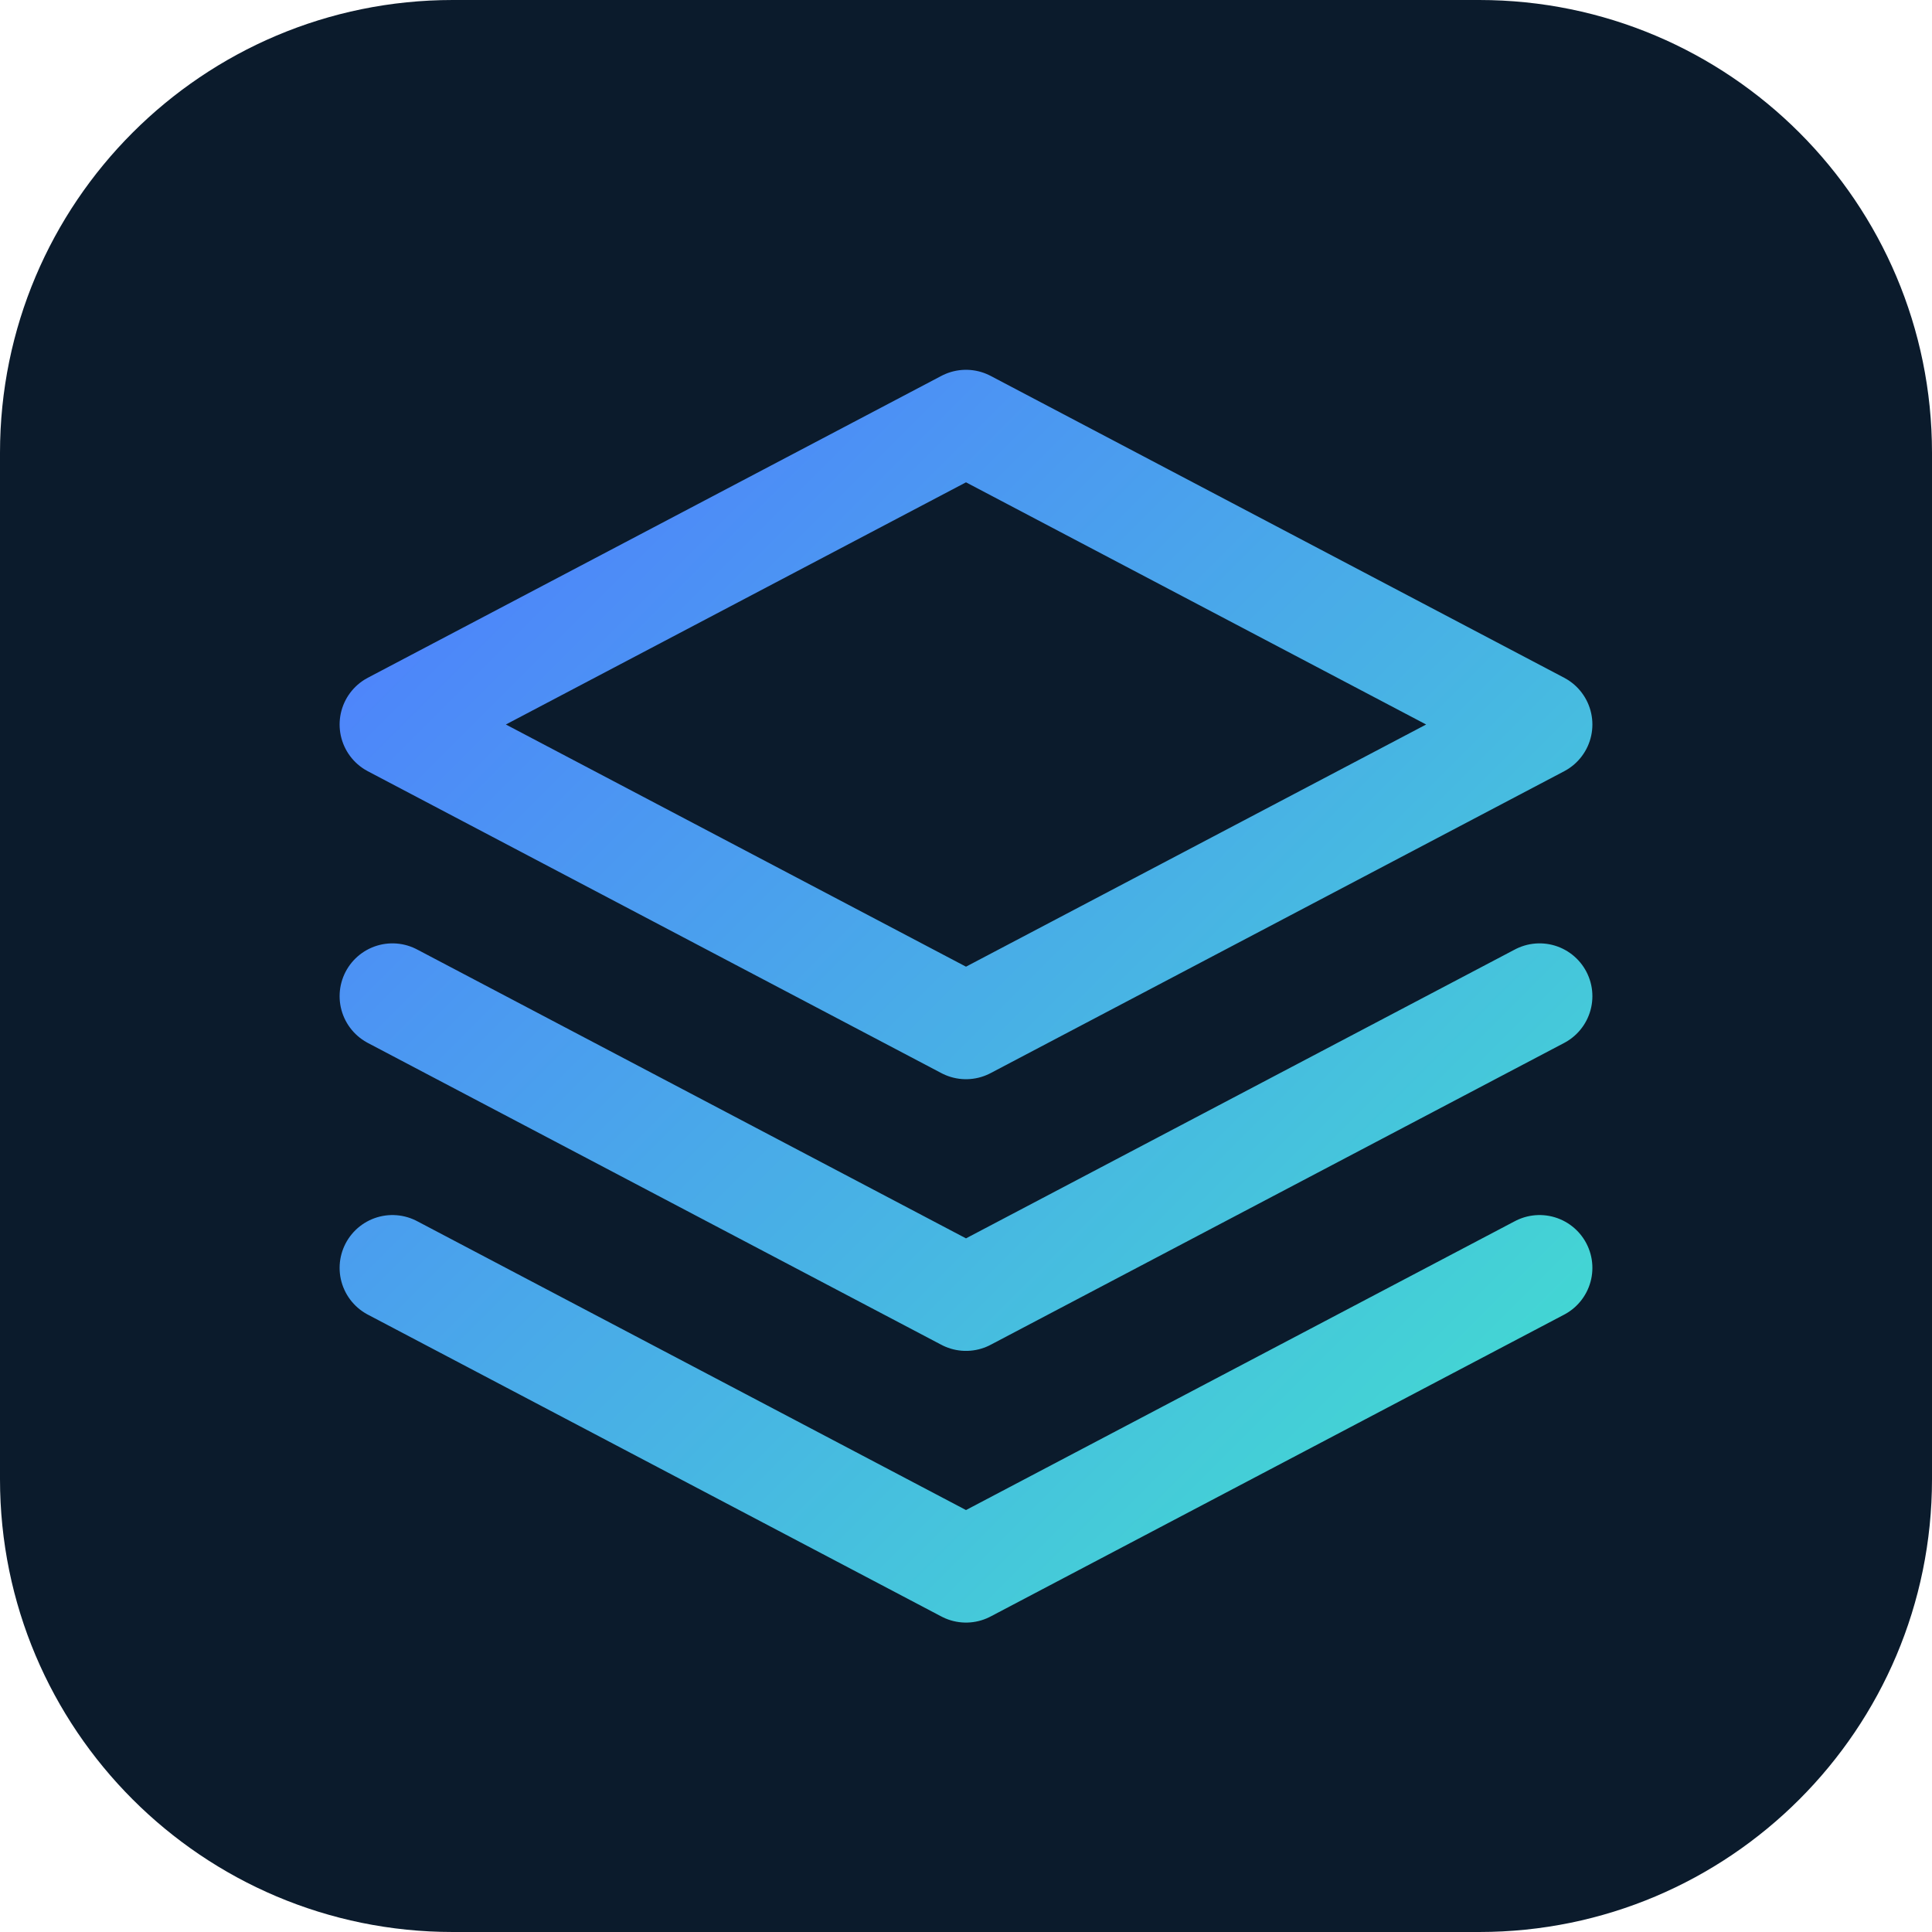
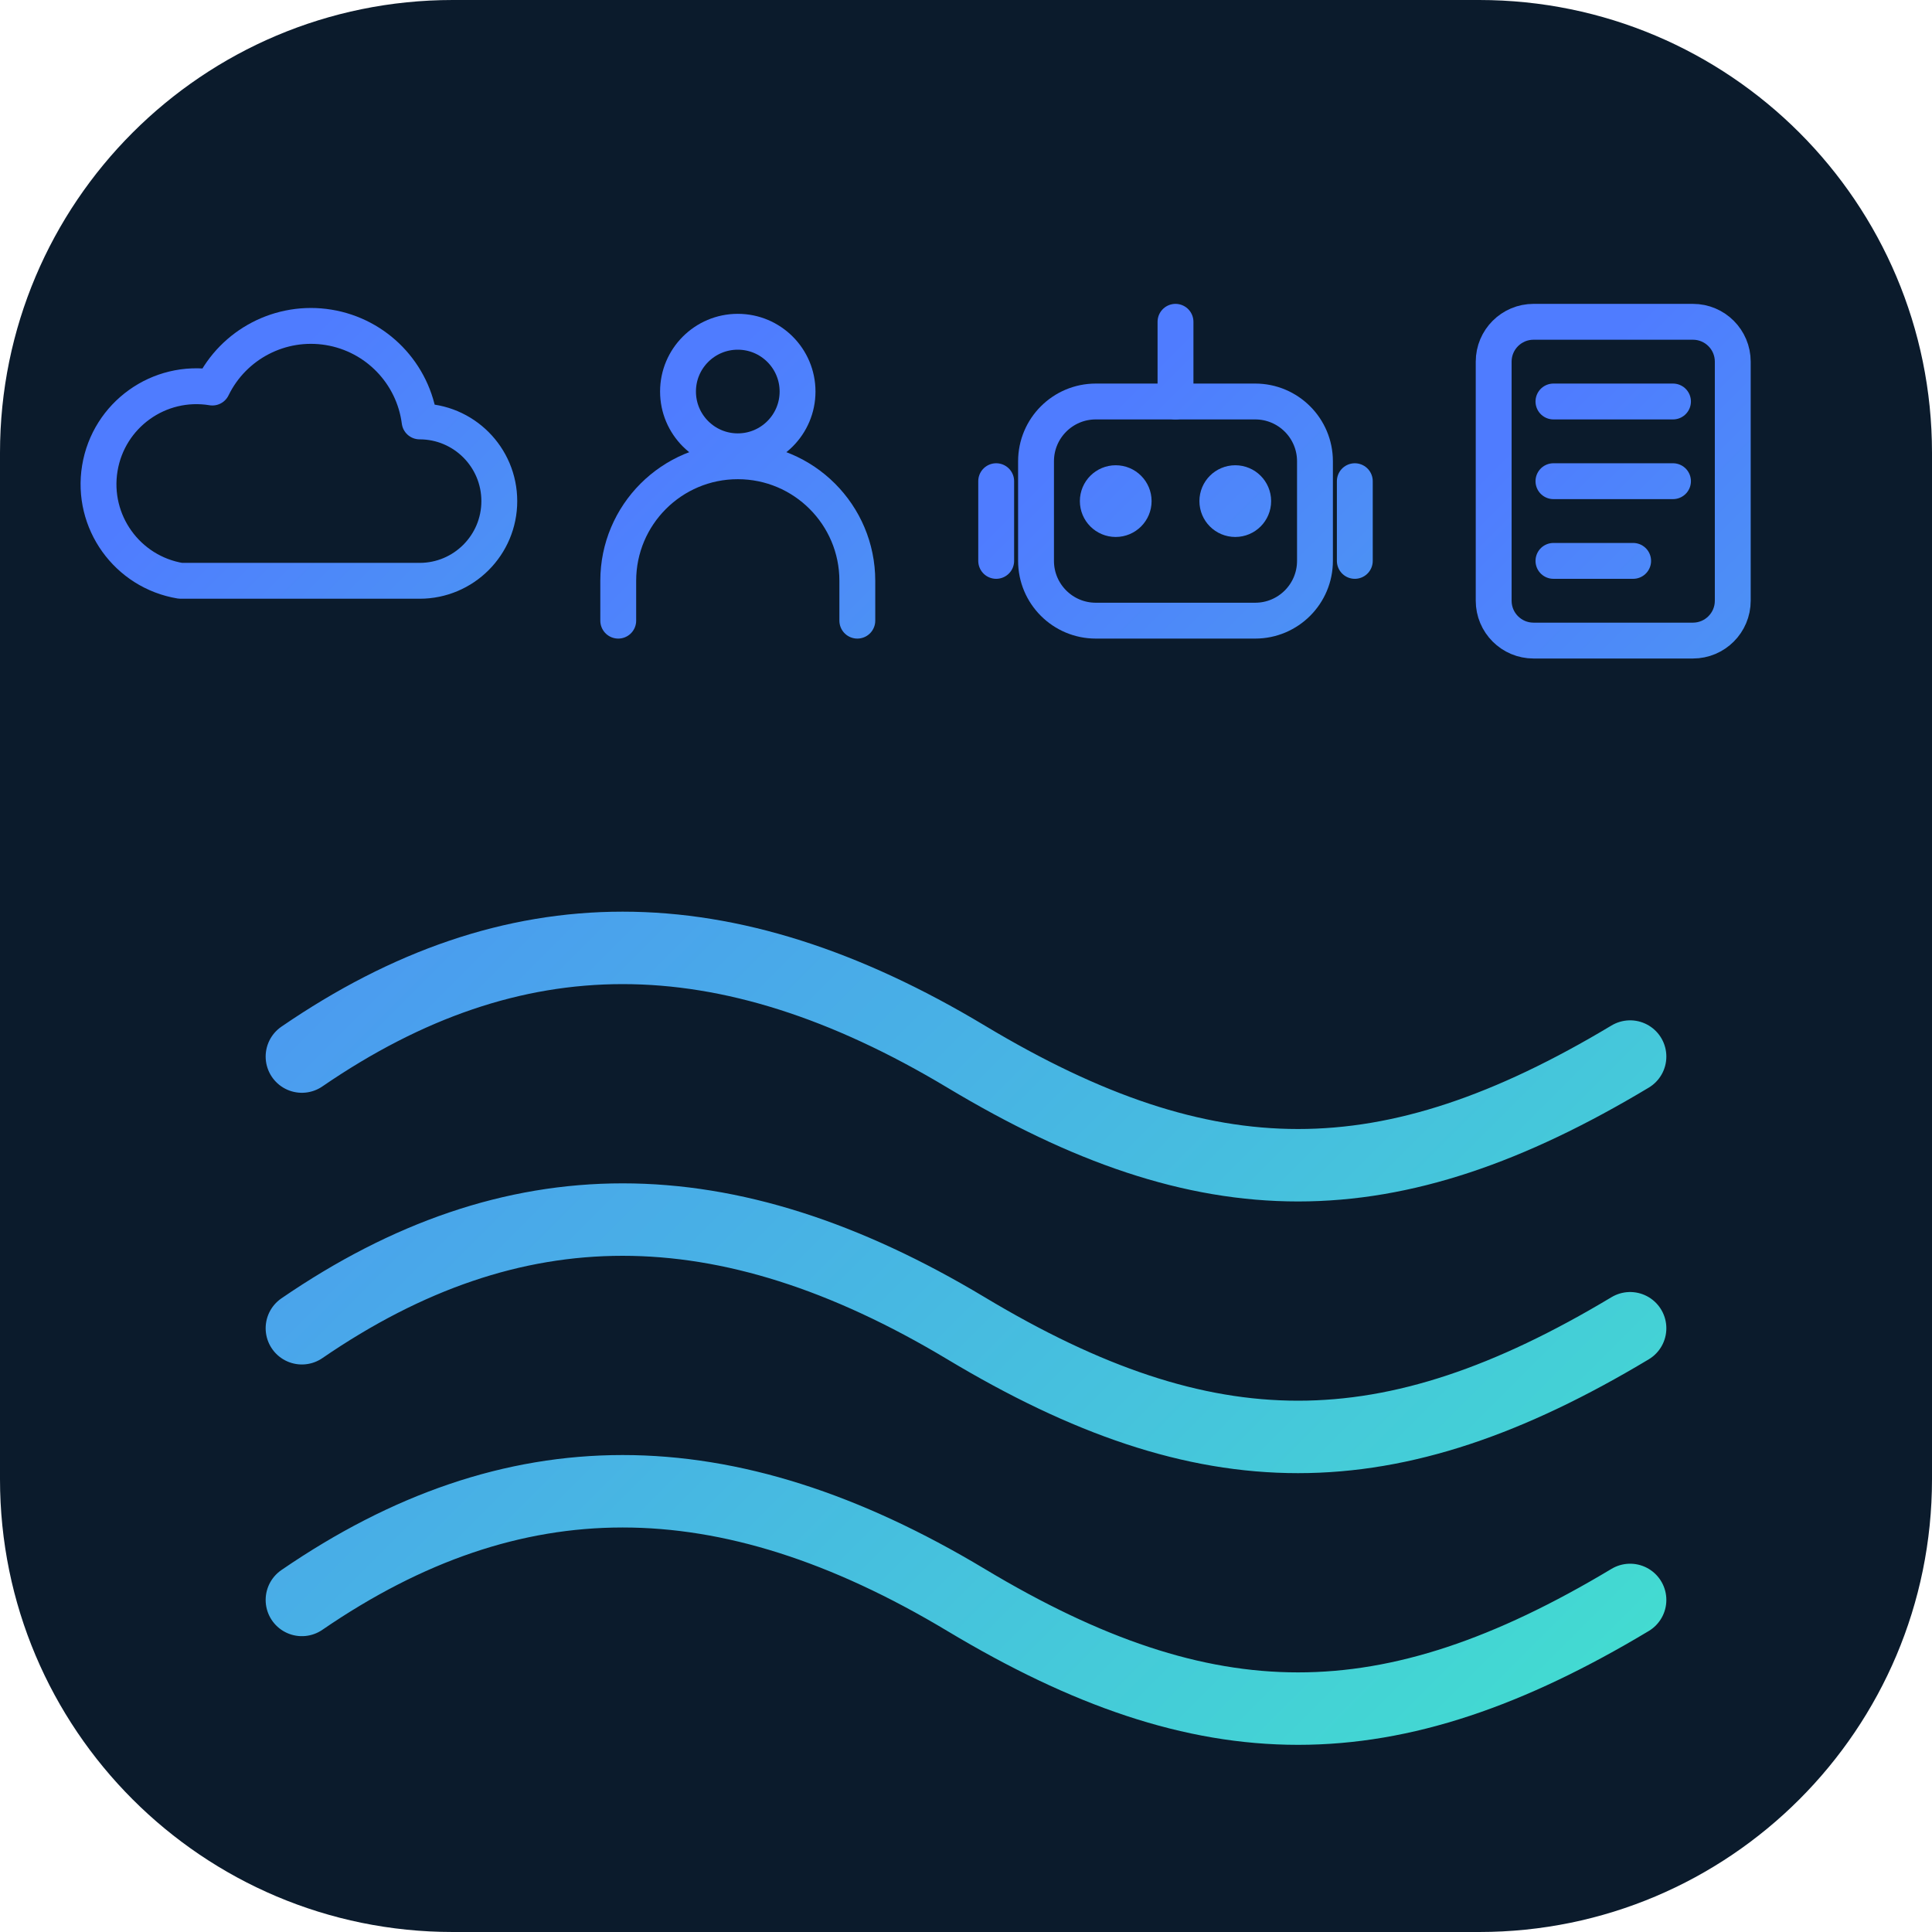
<svg xmlns="http://www.w3.org/2000/svg" width="64" height="64" viewBox="0 0 64 64" role="img" aria-labelledby="title desc">
  <defs>
-     <linearGradient id="accent" gradientUnits="userSpaceOnUse" x1="13" y1="14" x2="51" y2="52">
+     <linearGradient id="accent" gradientUnits="userSpaceOnUse" x1="4" y1="7" x2="55" y2="58">
      <stop stop-color="#4f7cff" />
      <stop offset="1" stop-color="#42dfcf" />
    </linearGradient>
  </defs>
  <rect width="64" height="64" rx="15" fill="#0b1b2c" />
-   <path d="M32 14 51 24 32 34 13 24ZM13 33 32 43 51 33M13 42 32 52 51 42" fill="none" stroke="url(#accent)" stroke-width="3.5" stroke-linecap="round" stroke-linejoin="round" />
+   <g fill="none" stroke="url(#accent)" color="#5b9aff" stroke-linecap="round" stroke-linejoin="round">
+     <g stroke-width="1.8">
+       <g transform="translate(4 10) scale(.66)">
+         <path d="M3 14h12a4 4 0 0 0 0-8 5.5 5.5 0 0 0-10.4-1.7A4.5 4.5 0 0 0 3 14Z" />
+       </g>
+       <g transform="translate(18.5 10) scale(.66)">
+         <circle cx="9" cy="4.5" r="3" />
+         <path d="M3 16v-2a6 6 0 0 1 12 0v2" />
+       </g>
+       <g transform="translate(33 10) scale(.66)">
+         <rect x="2" y="5" width="14" height="11" rx="3" />
+         <path d="M9 5V1M0 9v4M18 9v4" />
+         <circle cx="6" cy="10" r=".9" fill="currentColor" />
+         <circle cx="12" cy="10" r=".9" fill="currentColor" />
+       </g>
+       <g transform="translate(47.5 10) scale(.66)">
+         <rect x="3" y="1" width="12" height="16" rx="2" />
+         <path d="M6 5h6M6 9h6M6 13h4" />
+       </g>
+     </g>
+     <g stroke-width="2.4">
+       <path d="M10 35c7-4.8 14-4.8 22 0s14 4.8 22 0M10 44c7-4.8 14-4.8 22 0s14 4.8 22 0M10 53c7-4.8 14-4.8 22 0s14 4.8 22 0" />
+     </g>
+   </g>
</svg>
